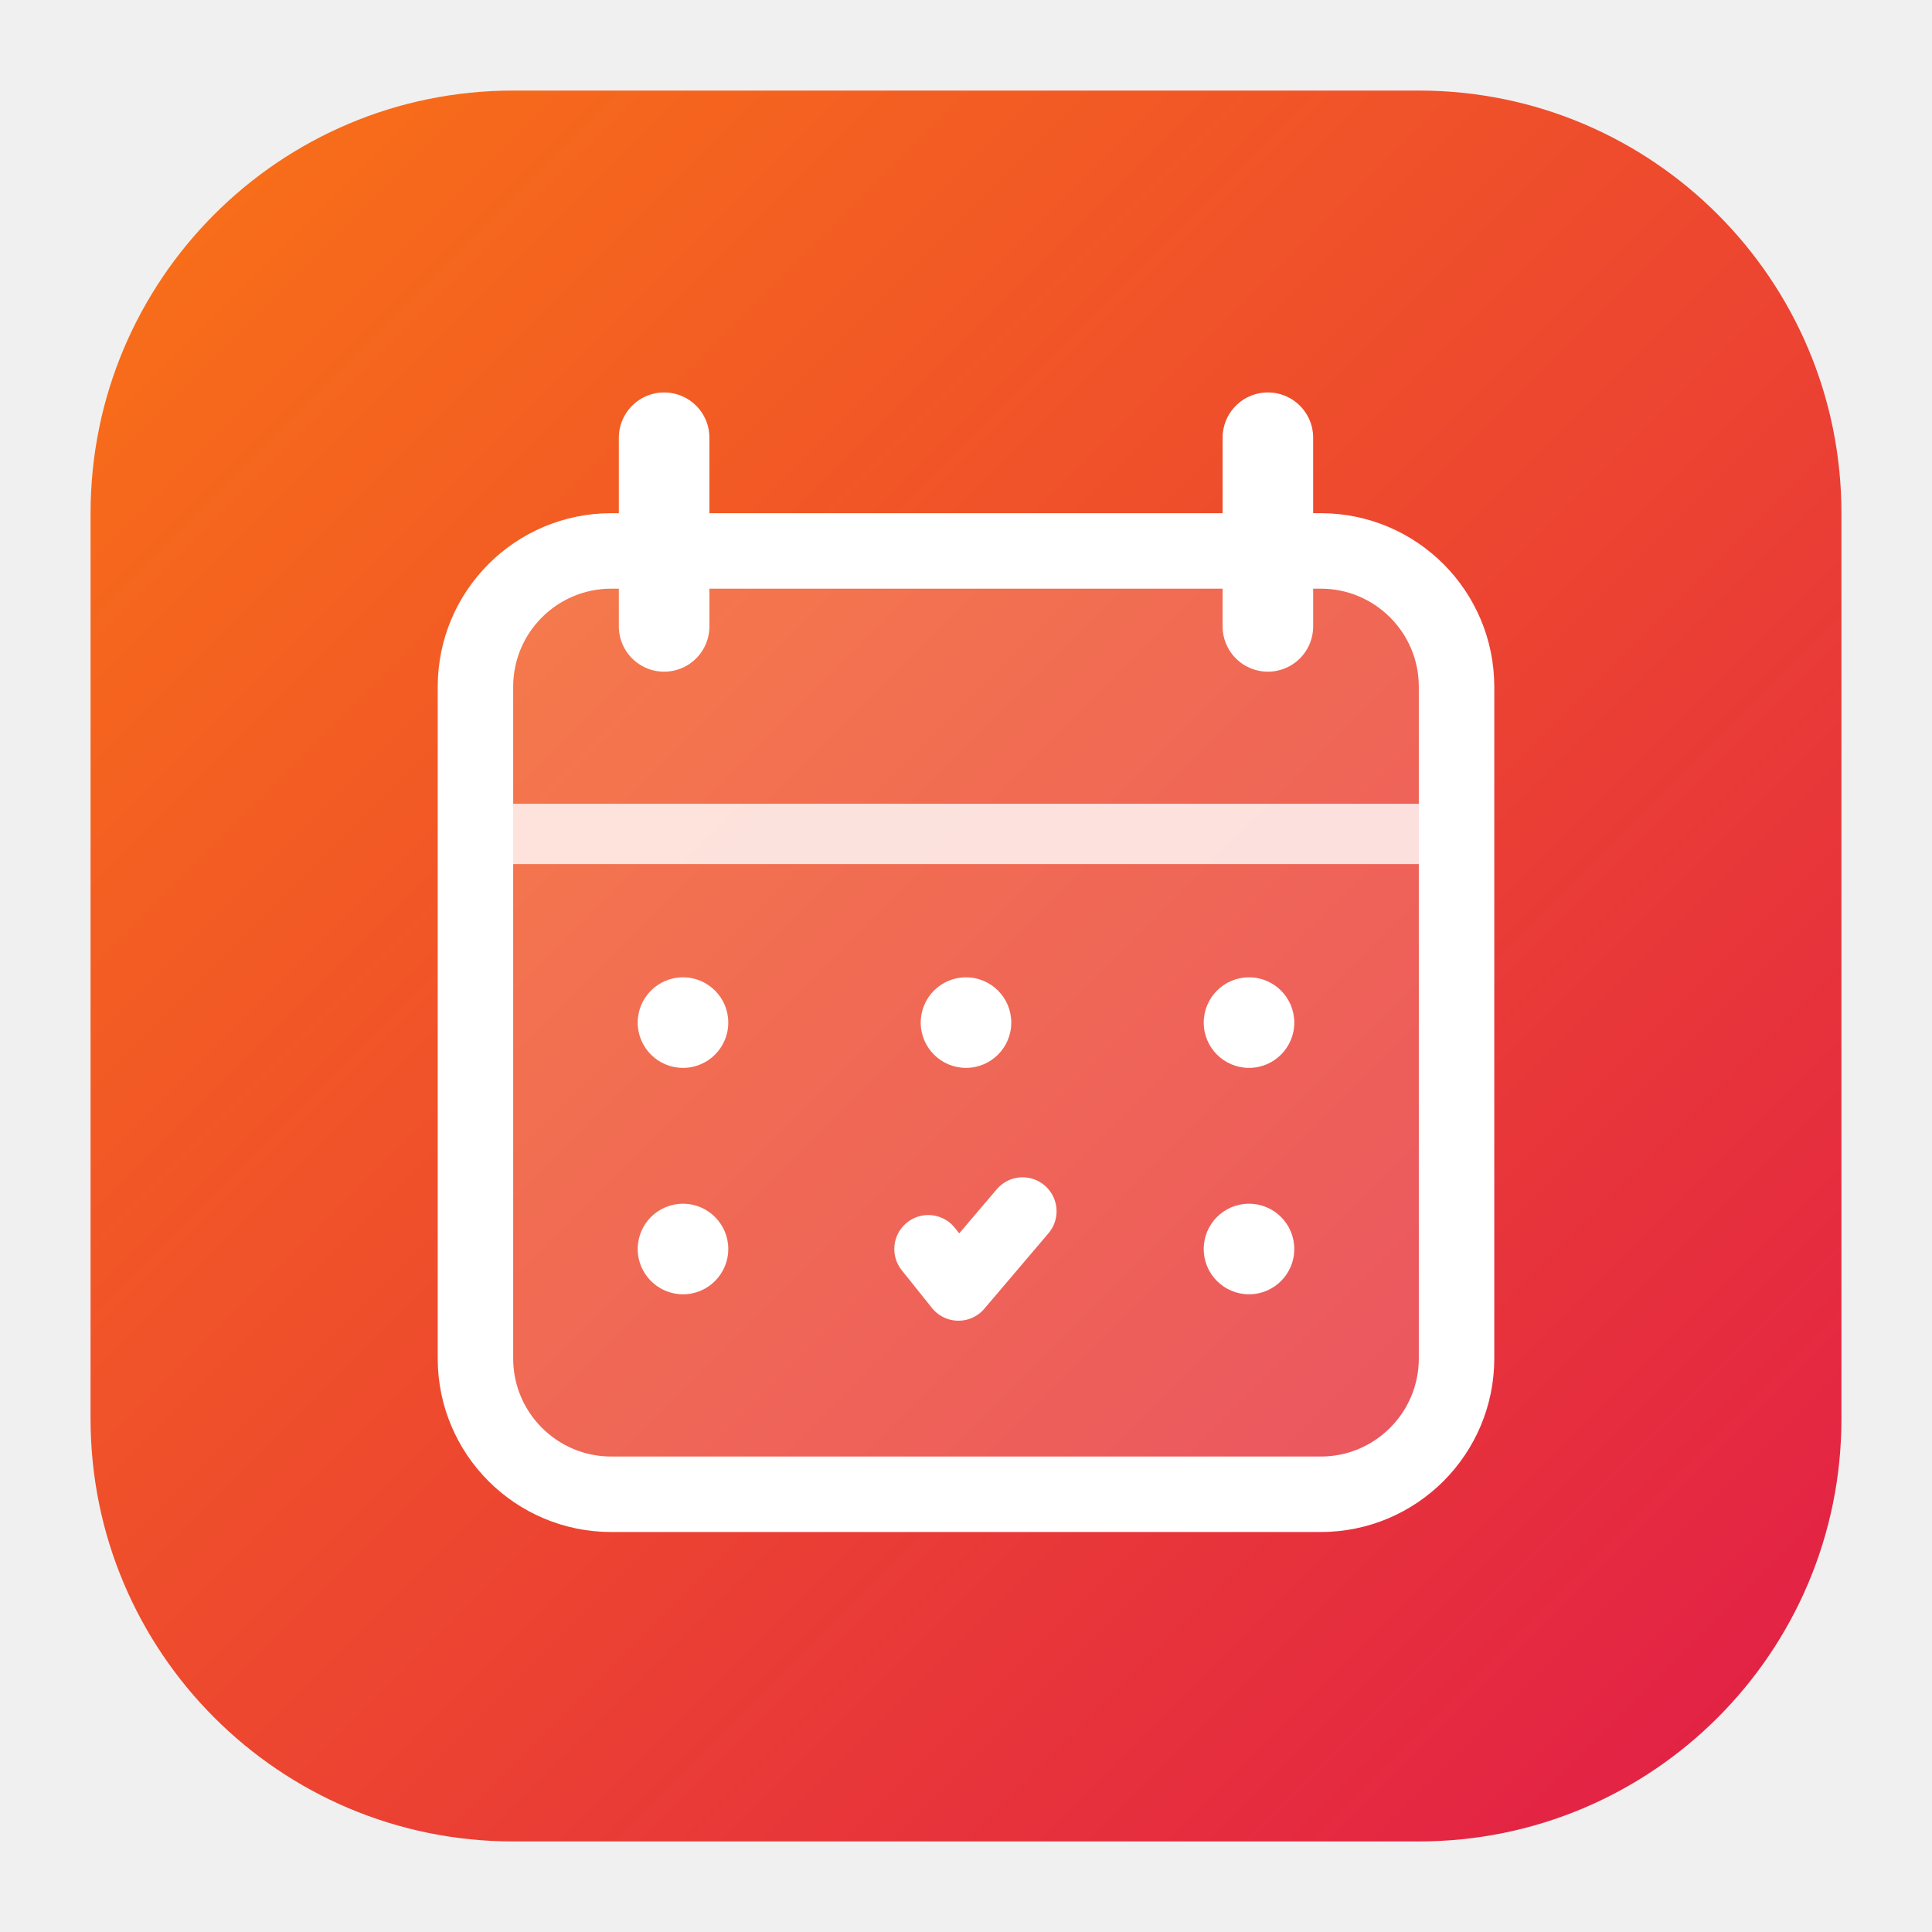
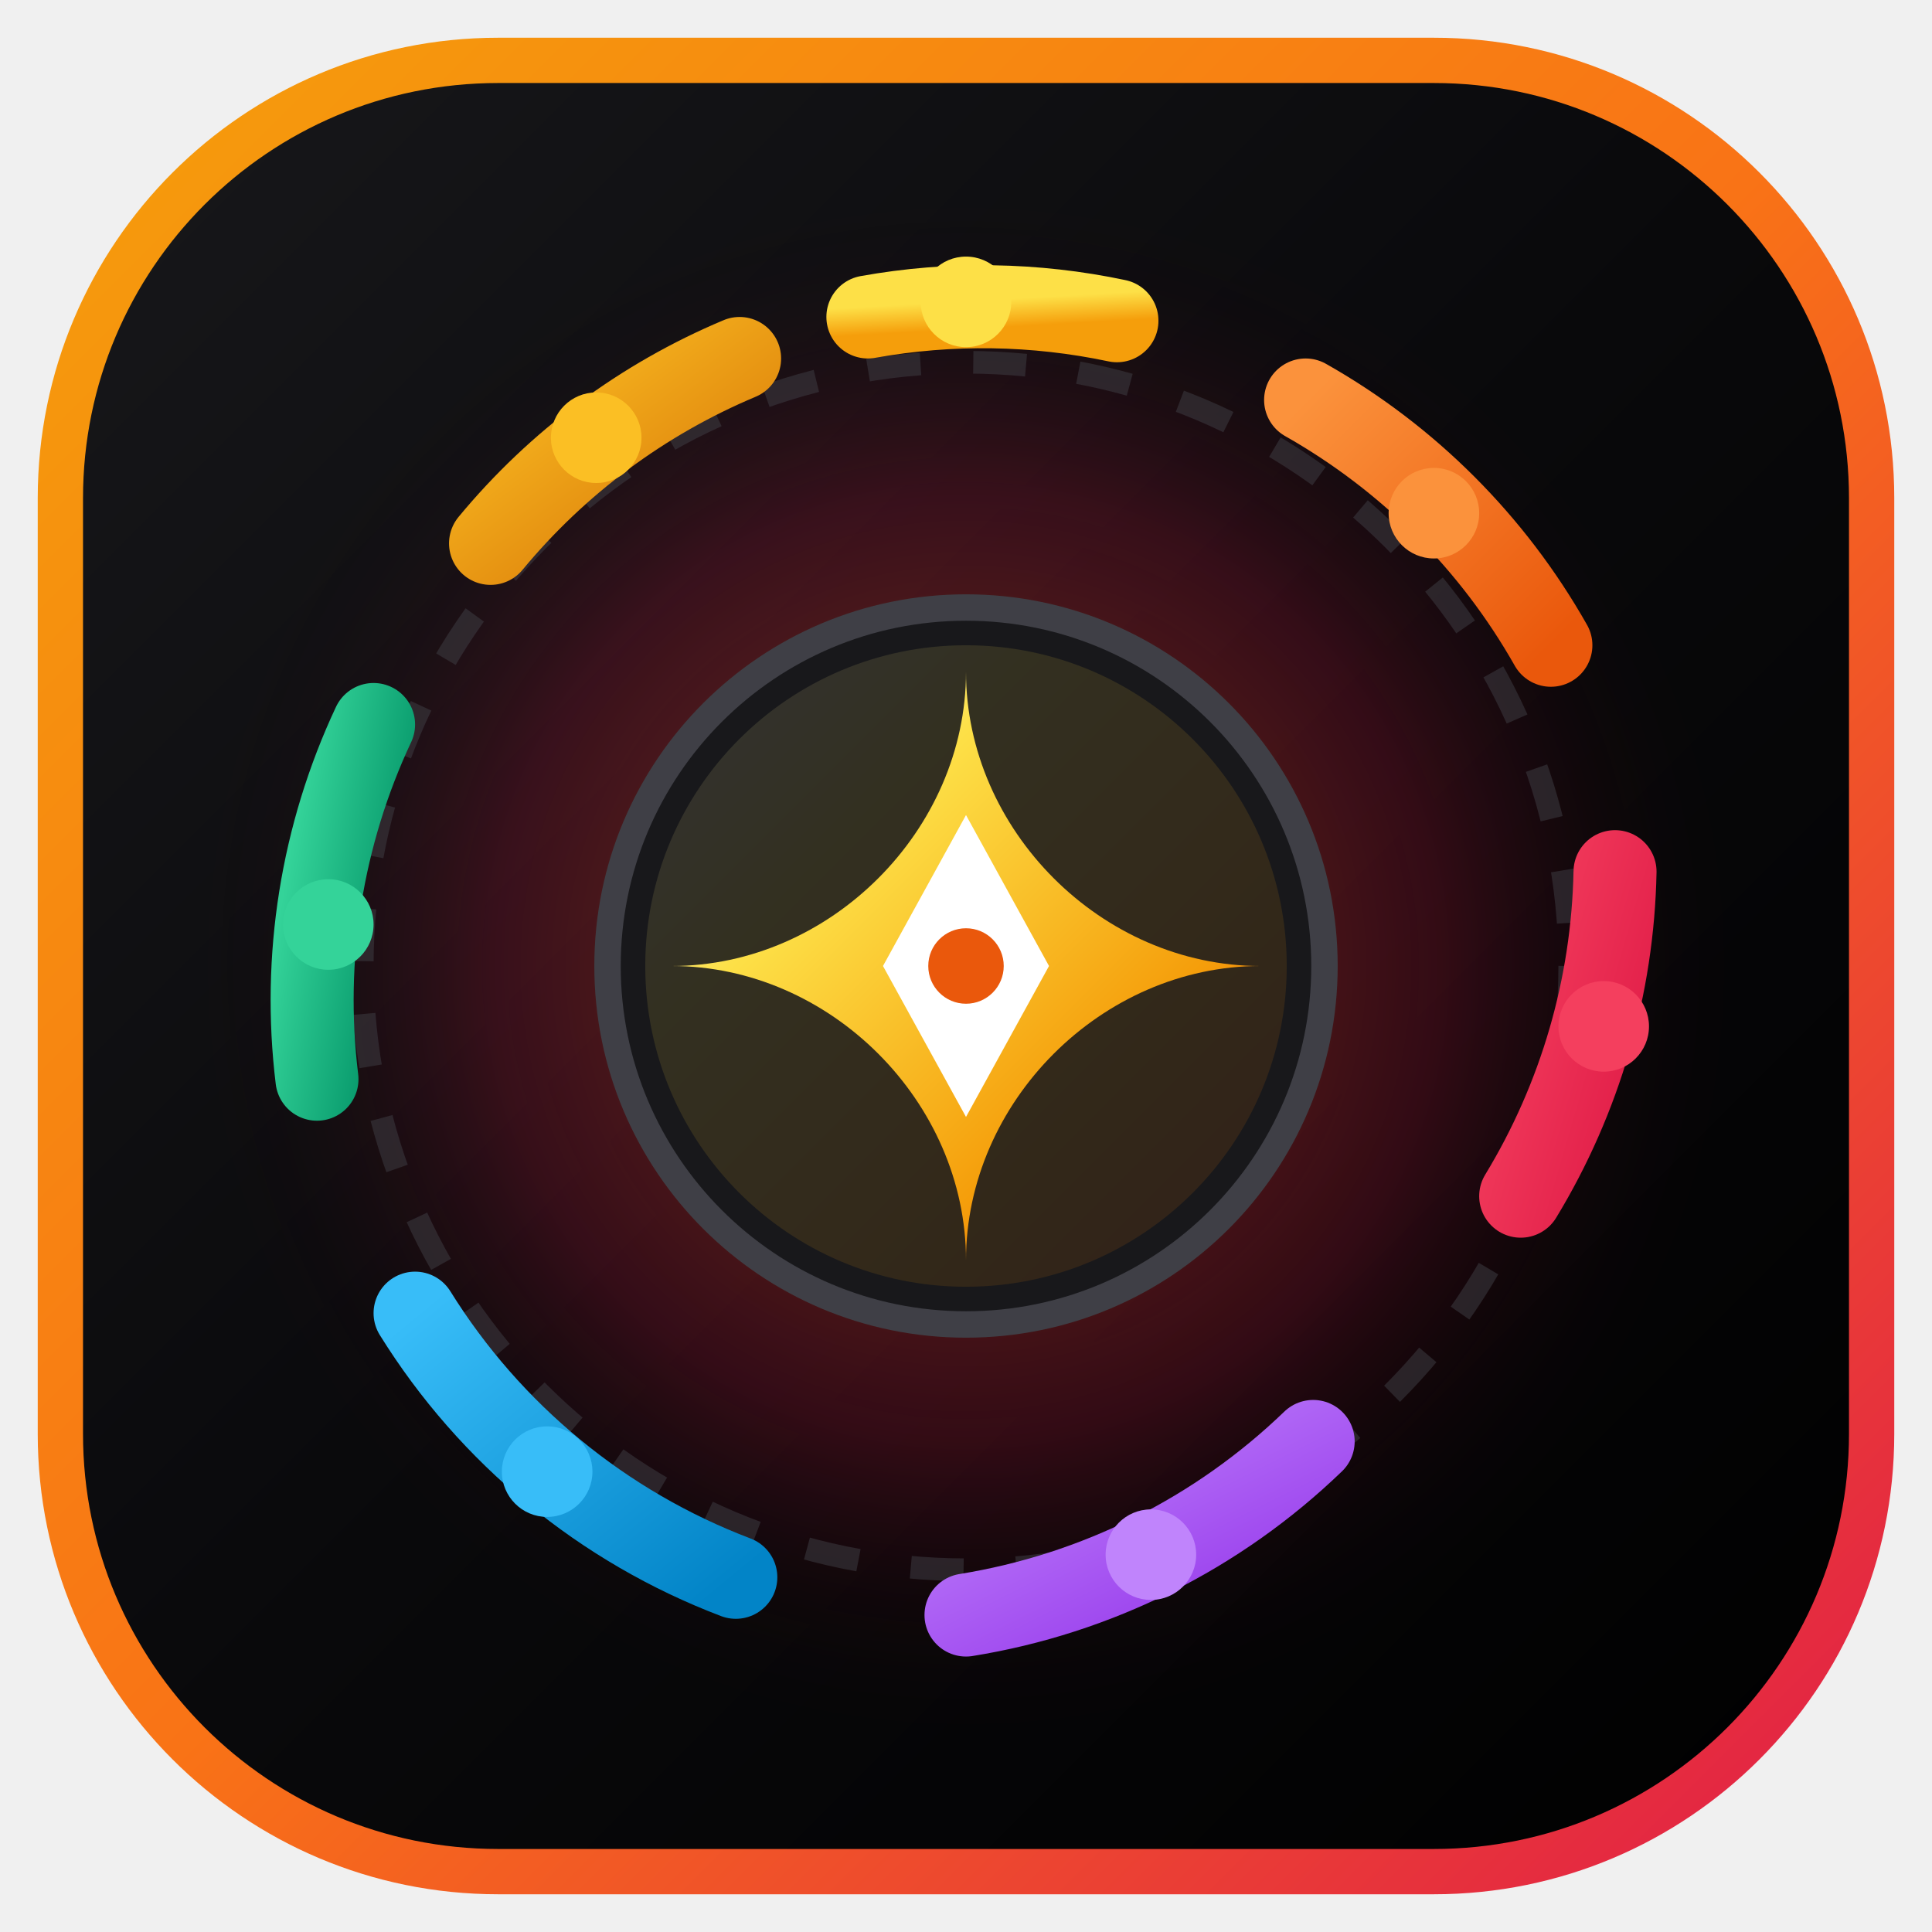
<svg xmlns="http://www.w3.org/2000/svg" viewBox="0 0 512 512" width="100%" height="100%">
  <defs>
-     <linearGradient id="calGrad" x1="0%" y1="0%" x2="100%" y2="100%">
-       <stop offset="0%" stop-color="#f97316" />
+     <linearGradient id="bgGrad" x1="0%" y1="0%" x2="100%" y2="100%">
+       <stop offset="0%" stop-color="#18181b" />
+       <stop offset="50%" stop-color="#09090b" />
+       <stop offset="100%" stop-color="#000000" />
+     </linearGradient>
+     <linearGradient id="borderGrad" x1="0%" y1="0%" x2="100%" y2="100%">
+       <stop offset="0%" stop-color="#f59e0b" />
+       <stop offset="50%" stop-color="#f97316" />
      <stop offset="100%" stop-color="#e11d48" />
    </linearGradient>
+     <radialGradient id="ambientGlow" cx="50%" cy="50%" r="50%">
+       <stop offset="0%" stop-color="#f97316" stop-opacity="0.5" />
+       <stop offset="60%" stop-color="#e11d48" stop-opacity="0.2" />
+       <stop offset="100%" stop-color="#000000" stop-opacity="0" />
+     </radialGradient>
+     <linearGradient id="segSun" x1="0%" y1="0%" x2="100%" y2="100%">
+       <stop offset="0%" stop-color="#fde047" />
+       <stop offset="100%" stop-color="#f59e0b" />
+     </linearGradient>
+     <linearGradient id="segMon" x1="0%" y1="0%" x2="100%" y2="100%">
+       <stop offset="0%" stop-color="#fb923c" />
+       <stop offset="100%" stop-color="#ea580c" />
+     </linearGradient>
+     <linearGradient id="segTue" x1="0%" y1="0%" x2="100%" y2="100%">
+       <stop offset="0%" stop-color="#f43f5e" />
+       <stop offset="100%" stop-color="#e11d48" />
+     </linearGradient>
+     <linearGradient id="segWed" x1="0%" y1="0%" x2="100%" y2="100%">
+       <stop offset="0%" stop-color="#c084fc" />
+       <stop offset="100%" stop-color="#9333ea" />
+     </linearGradient>
+     <linearGradient id="segThu" x1="0%" y1="0%" x2="100%" y2="100%">
+       <stop offset="0%" stop-color="#38bdf8" />
+       <stop offset="100%" stop-color="#0284c7" />
+     </linearGradient>
+     <linearGradient id="segFri" x1="0%" y1="0%" x2="100%" y2="100%">
+       <stop offset="0%" stop-color="#34d399" />
+       <stop offset="100%" stop-color="#059669" />
+     </linearGradient>
+     <linearGradient id="segSat" x1="0%" y1="0%" x2="100%" y2="100%">
+       <stop offset="0%" stop-color="#fbbf24" />
+       <stop offset="100%" stop-color="#d97706" />
+     </linearGradient>
+     <linearGradient id="sparkGold" x1="0%" y1="0%" x2="100%" y2="100%">
+       <stop offset="0%" stop-color="#fffbeb" />
+       <stop offset="30%" stop-color="#fde047" />
+       <stop offset="70%" stop-color="#f59e0b" />
+       <stop offset="100%" stop-color="#ea580c" />
+     </linearGradient>
  </defs>
-   <rect x="24" y="24" width="464" height="464" rx="112" fill="url(#calGrad)" />
-   <g transform="translate(106, 96)" fill="none" stroke="#ffffff" stroke-width="20" stroke-linecap="round" stroke-linejoin="round">
-     <line x1="70" y1="20" x2="70" y2="70" stroke-width="24" />
-     <line x1="230" y1="20" x2="230" y2="70" stroke-width="24" />
-     <rect x="20" y="50" width="260" height="250" rx="36" fill="#ffffff" fill-opacity="0.18" stroke="#ffffff" stroke-width="20" />
-     <line x1="20" y1="125" x2="280" y2="125" stroke-width="16" stroke-opacity="0.8" />
-     <circle cx="75" cy="175" r="12" fill="#ffffff" stroke="none" />
-     <circle cx="150" cy="175" r="12" fill="#ffffff" stroke="none" />
-     <circle cx="225" cy="175" r="12" fill="#ffffff" stroke="none" />
-     <circle cx="75" cy="235" r="12" fill="#ffffff" stroke="none" />
-     <path d="M 140, 235 L 148, 245 L 165, 225" stroke="#ffffff" stroke-width="18" fill="none" />
-     <circle cx="225" cy="235" r="12" fill="#ffffff" stroke="none" />
+   <rect x="16" y="16" width="480" height="480" rx="116" fill="url(#bgGrad)" stroke="url(#borderGrad)" stroke-width="12" />
+   <circle cx="256" cy="256" r="210" fill="url(#ambientGlow)" />
+   <circle cx="256" cy="256" r="160" stroke="#3f3f46" stroke-width="6" stroke-dasharray="14 14" opacity="0.5" fill="none" />
+   <g stroke-width="22" stroke-linecap="round" fill="none">
+     <path d="M 230 84 A 172 172 0 0 1 296 85" stroke="url(#segSun)" />
+     <path d="M 346 106 A 172 172 0 0 1 411 171" stroke="url(#segMon)" />
+     <path d="M 428 231 A 172 172 0 0 1 403 317" stroke="url(#segTue)" />
+     <path d="M 348 382 A 172 172 0 0 1 256 428" stroke="url(#segWed)" />
+     <path d="M 195 418 A 172 172 0 0 1 110 348" stroke="url(#segThu)" />
+     <path d="M 84 286 A 172 172 0 0 1 99 192" stroke="url(#segFri)" />
+     <path d="M 130 144 A 172 172 0 0 1 196 95" stroke="url(#segSat)" />
+   </g>
+   <circle cx="256" cy="80" r="12" fill="#fde047" />
+   <circle cx="380" cy="136" r="12" fill="#fb923c" />
+   <circle cx="425" cy="272" r="12" fill="#f43f5e" />
+   <circle cx="305" cy="412" r="12" fill="#c084fc" />
+   <circle cx="145" cy="390" r="12" fill="#38bdf8" />
+   <circle cx="87" cy="245" r="12" fill="#34d399" />
+   <circle cx="158" cy="116" r="12" fill="#fbbf24" />
+   <g>
+     <circle cx="256" cy="256" r="95" fill="#18181b" stroke="#3f3f46" stroke-width="7" />
+     <circle cx="256" cy="256" r="85" fill="url(#sparkGold)" fill-opacity="0.12" />
+     <path d="M 256 178 C 256 220 220 256 178 256 C 220 256 256 292 256 334 C 256 292 292 256 334 256 C 292 256 256 220 256 178 Z" fill="url(#sparkGold)" />
+     <path d="M 256 216 L 278 256 L 256 296 L 234 256 Z" fill="#ffffff" />
+     <circle cx="256" cy="256" r="10" fill="#ea580c" />
  </g>
</svg>
